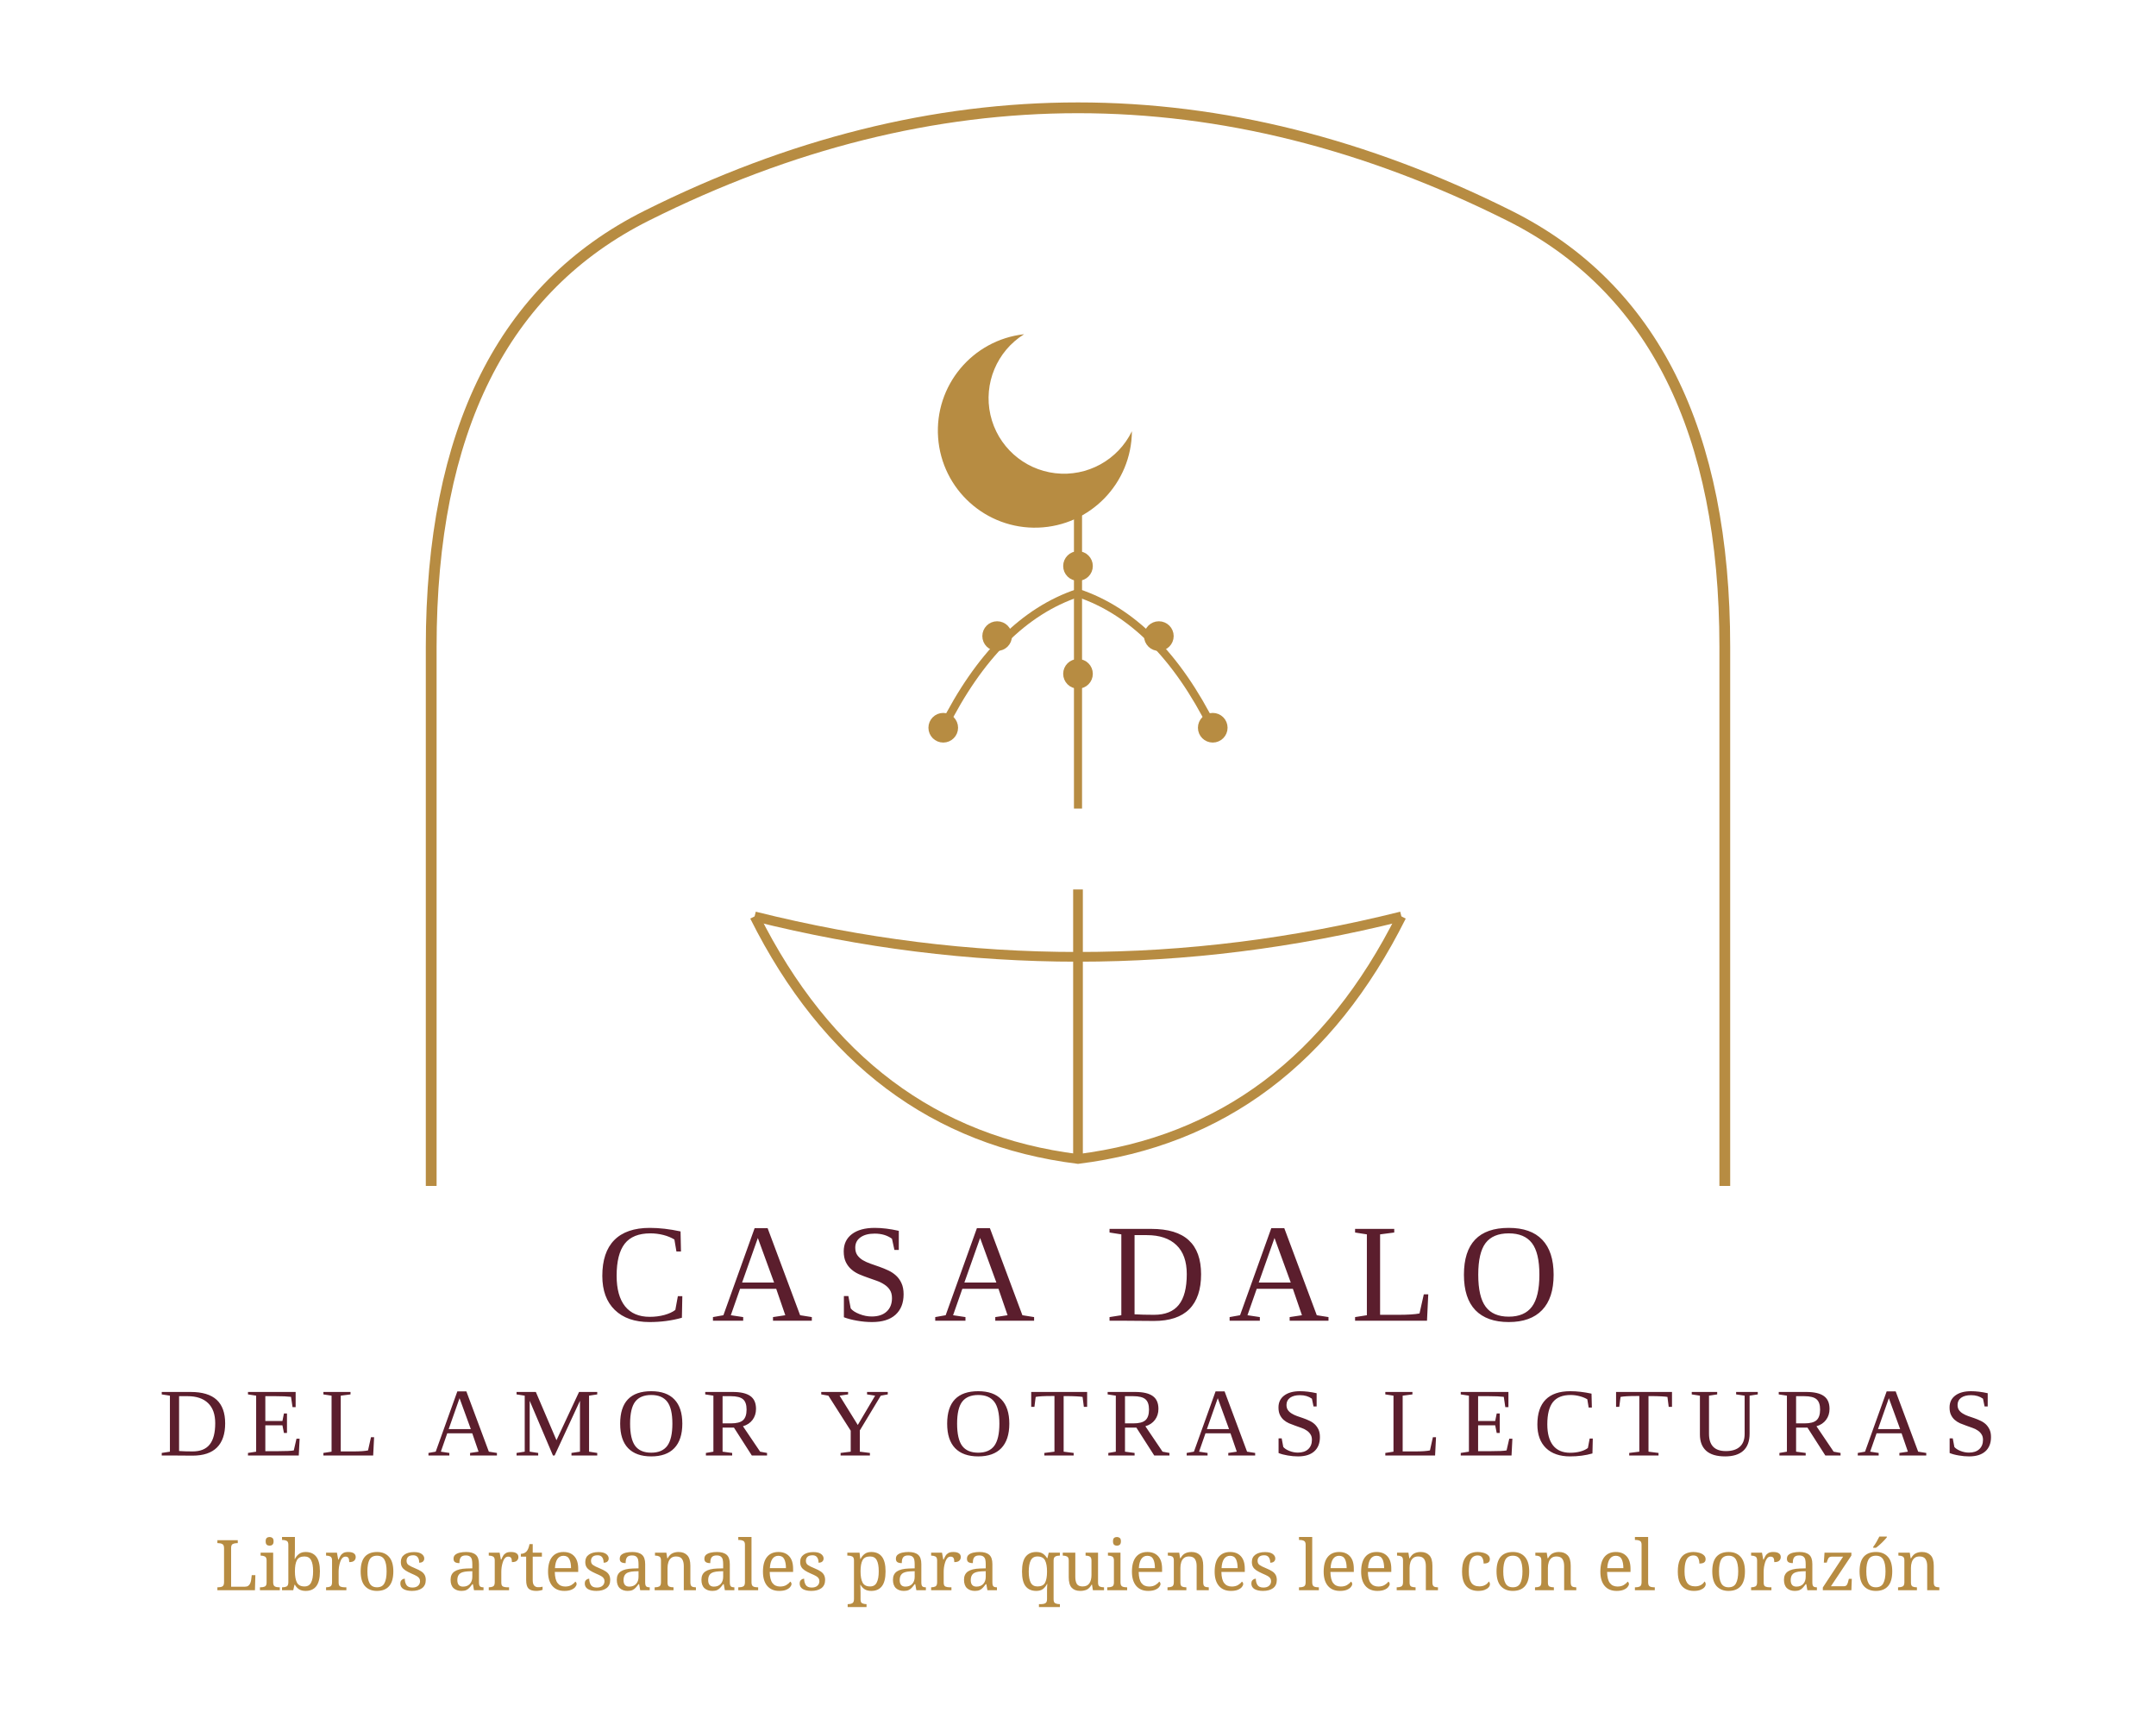
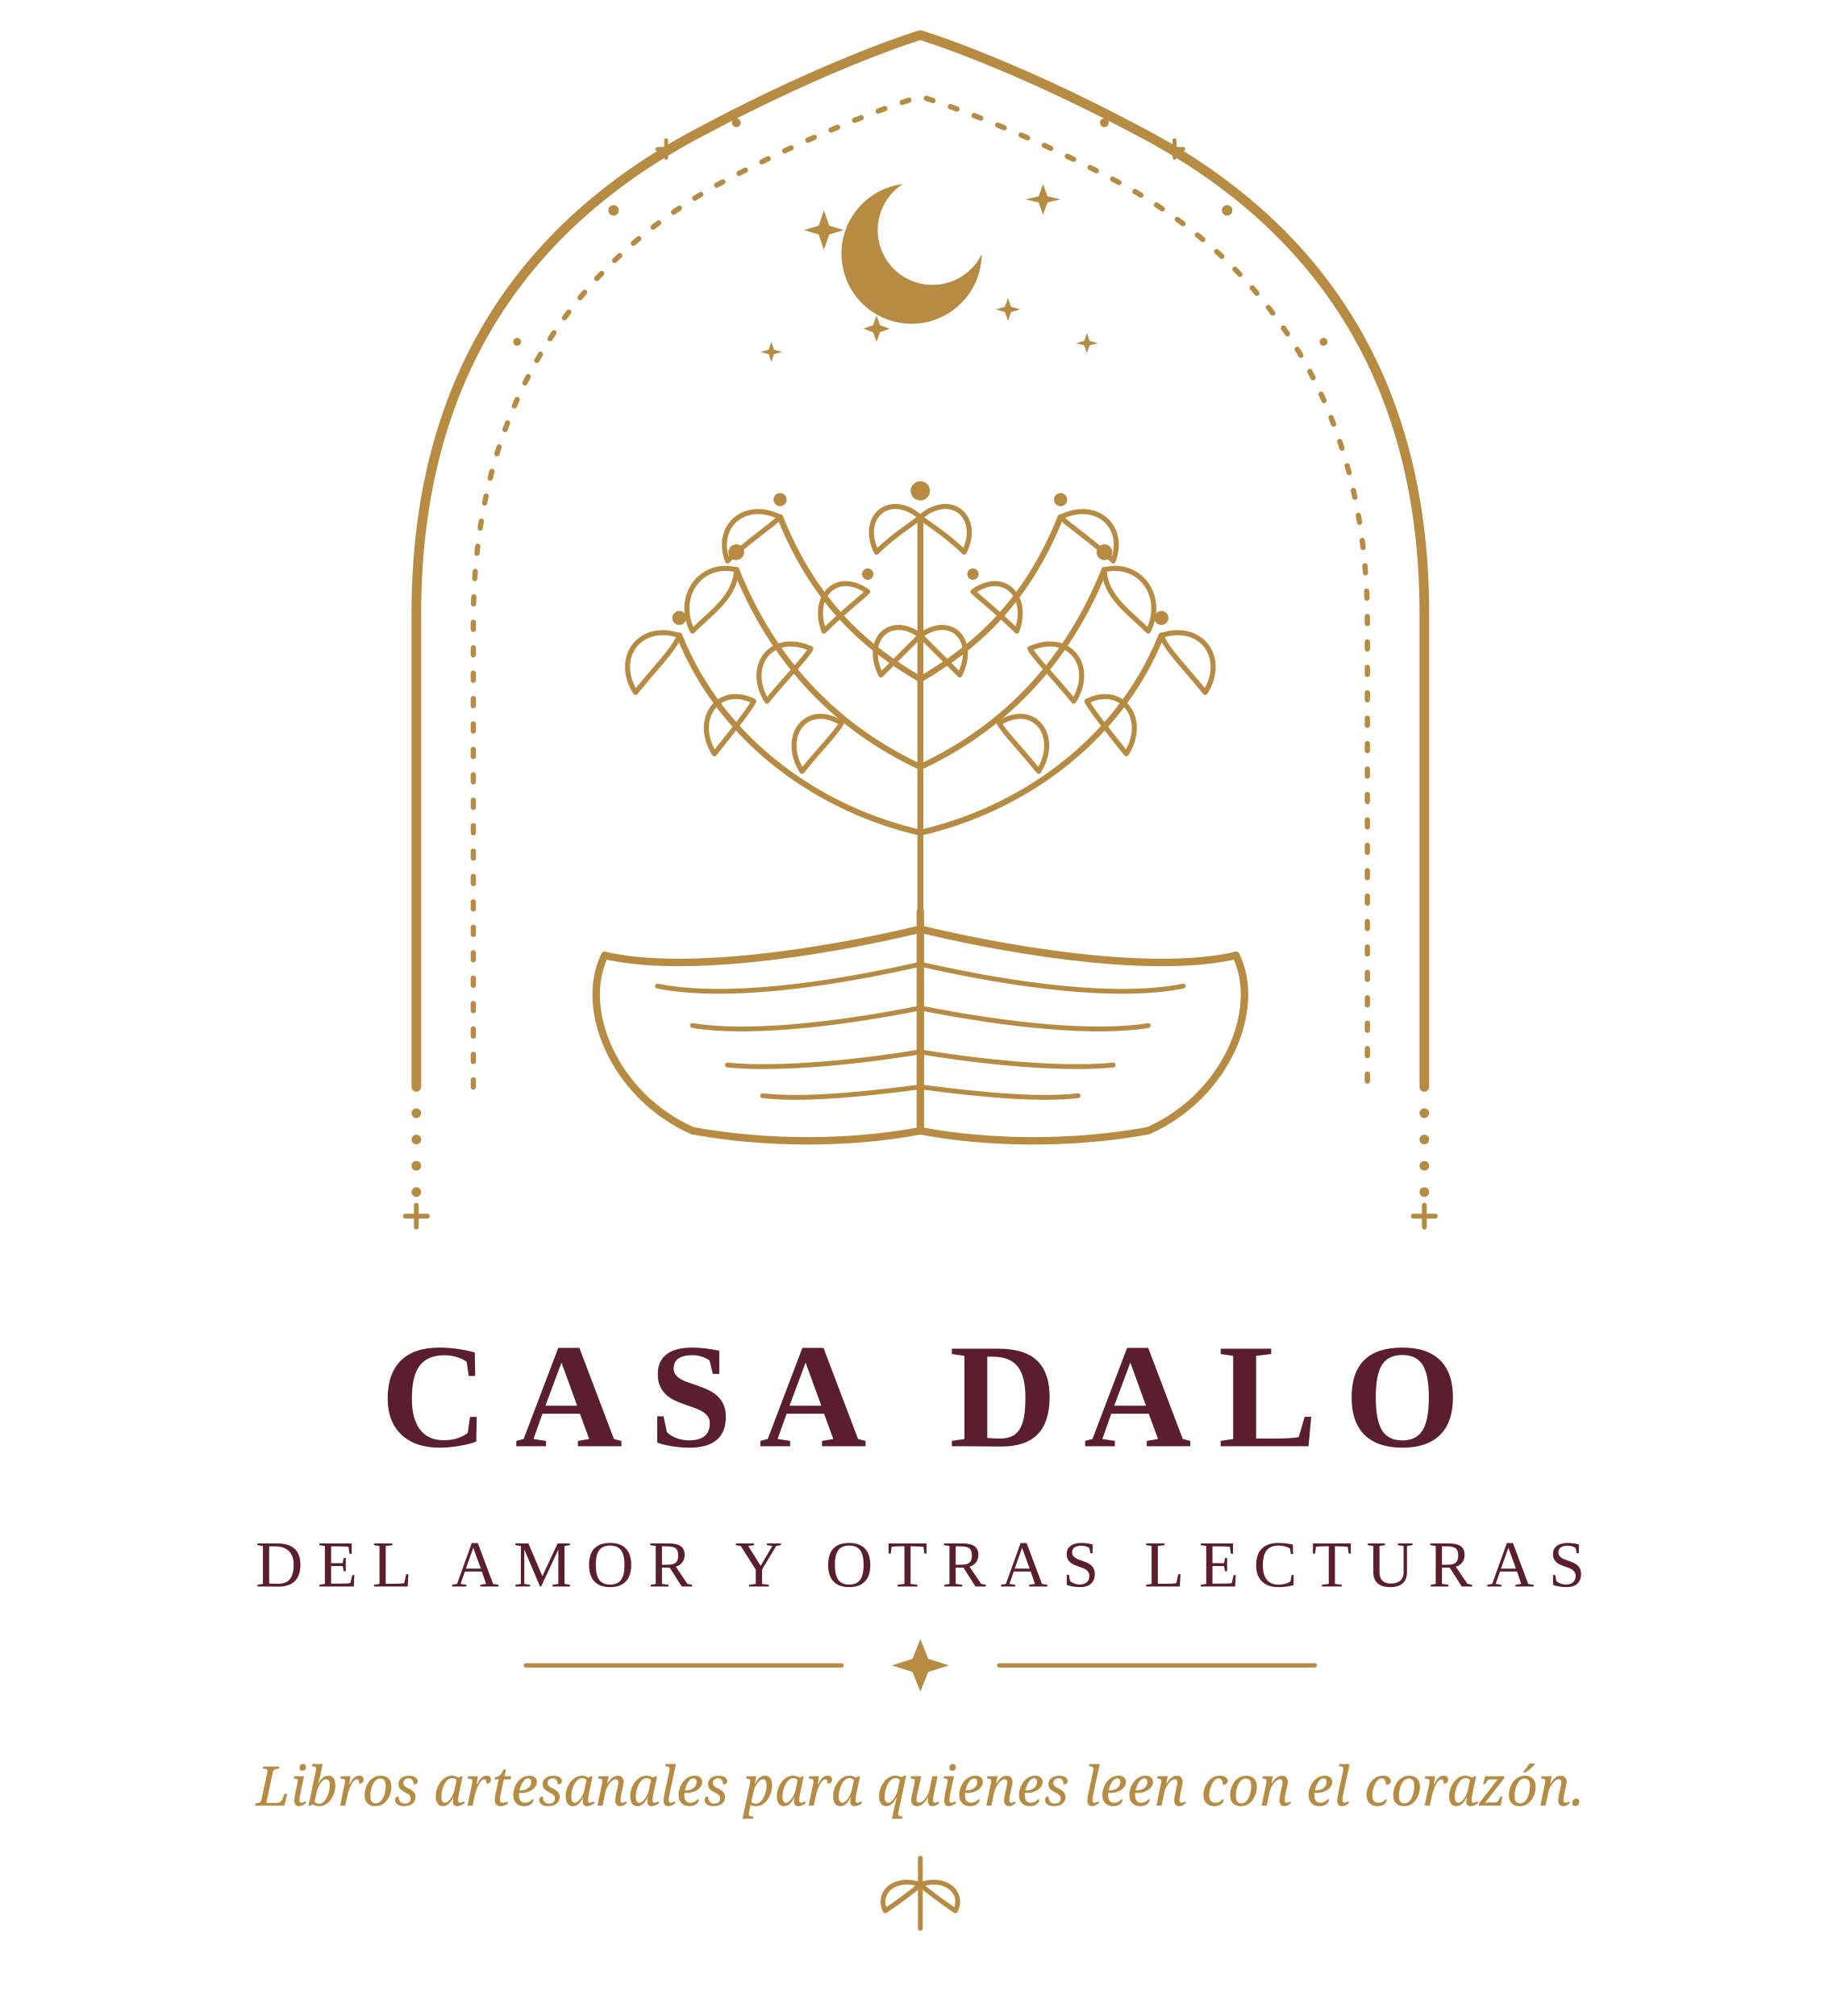
- <svg xmlns="http://www.w3.org/2000/svg" viewBox="0 0 400 320" aria-label="CASA DALO · Del Amor y Otras Lecturas" role="img">
-   <rect x="0" y="0" width="400" height="320" fill="none" />
-   <path d="M80 220 V120 Q80 60 120 40 Q200 0 280 40 Q320 60 320 120 V220" fill="none" stroke="#B78C42" stroke-width="2" />
-   <path d="M210 80 A18 18 0 1 1 190 62 A14 14 0 1 0 210 80 Z" fill="#B78C42" />
-   <g stroke="#B78C42" stroke-width="1.5" fill="none">
-     <path d="M200 90 L200 150" />
-     <circle cx="200" cy="105" r="2" fill="#B78C42" />
-     <circle cx="200" cy="125" r="2" fill="#B78C42" />
-     <path d="M200 110 Q185 115 175 135" />
-     <circle cx="185" cy="118" r="2" fill="#B78C42" />
-     <circle cx="175" cy="135" r="2" fill="#B78C42" />
-     <path d="M200 110 Q215 115 225 135" />
-     <circle cx="215" cy="118" r="2" fill="#B78C42" />
-     <circle cx="225" cy="135" r="2" fill="#B78C42" />
+ <svg xmlns="http://www.w3.org/2000/svg" viewBox="0 0 420 460" role="img" aria-label="CASA DALO — Del Amor y Otras Lecturas. Libros artesanales para quienes leen con el corazón.">
+   <defs>
+     <style type="text/css">
+       .gold { fill: none; stroke: #B78C42; stroke-linecap: round; stroke-linejoin: round; }
+       .gold-fill { fill: #B78C42; stroke: none; }
+       .title { fill: #5B1E2D; font-family: "Cormorant Garamond", "Times New Roman", Georgia, serif; font-weight: 600; letter-spacing: 0.18em; }
+       .subtitle { fill: #5B1E2D; font-family: "Cormorant Garamond", "Times New Roman", Georgia, serif; font-weight: 500; letter-spacing: 0.22em; }
+       .tagline { fill: #B78C42; font-family: Lora, Georgia, serif; font-style: italic; font-weight: 400; }
+     </style>
+   </defs>
+   <path class="gold" stroke-width="2.2" d="M 95 248            L 95 140            C 95 88 118 52 160 30            C 190 14 210 8 210 8            C 210 8 230 14 260 30            C 302 52 325 88 325 140            L 325 248" />
+   <path class="gold" stroke-width="1.2" stroke-dasharray="1.6 4.2" d="M 108 248            L 108 142            C 108 96 128 62 164 42            C 190 28 210 22 210 22            C 210 22 230 28 256 42            C 292 62 312 96 312 142            L 312 248" />
+   <g class="gold-fill">
+     <circle cx="95" cy="254" r="1.1" />
+     <circle cx="95" cy="260" r="1.1" />
+     <circle cx="95" cy="266" r="1.1" />
+     <circle cx="95" cy="272" r="1.1" />
+     <circle cx="325" cy="254" r="1.1" />
+     <circle cx="325" cy="260" r="1.1" />
+     <circle cx="325" cy="266" r="1.1" />
+     <circle cx="325" cy="272" r="1.1" />
  </g>
-   <g stroke="#B78C42" stroke-width="1.8" fill="none">
-     <path d="M140 170 Q200 185 260 170" />
-     <path d="M140 170 Q160 210 200 215 Q240 210 260 170" />
-     <path d="M200 165 L200 215" />
+   <g class="gold" stroke-width="1.1">
+     <path d="M95 280 l0 -5 M92.5 277.5 l5 0" />
+     <path d="M325 280 l0 -5 M322.5 277.5 l5 0" />
  </g>
-   <text x="200" y="245" font-family="Cormorant Garamond, 'Times New Roman', serif" font-size="26" letter-spacing="4" text-anchor="middle" fill="#5B1E2D">CASA DALO</text>
-   <text x="200" y="270" font-family="Cormorant Garamond, 'Times New Roman', serif" font-size="18" letter-spacing="3" text-anchor="middle" fill="#5B1E2D">DEL AMOR Y OTRAS LECTURAS</text>
-   <text x="200" y="295" font-family="Lora, 'Georgia', serif" font-size="13" text-anchor="middle" fill="#B78C42">Libros artesanales para quienes leen con el corazón</text>
+   <g class="gold-fill">
+     <circle cx="140" cy="48" r="1.2" />
+     <circle cx="168" cy="28" r="1" />
+     <circle cx="252" cy="28" r="1" />
+     <circle cx="280" cy="48" r="1.2" />
+     <circle cx="118" cy="78" r="0.9" />
+     <circle cx="302" cy="78" r="0.9" />
+   </g>
+   <g class="gold" stroke-width="0.9">
+     <path d="M152 36 l0 -4 M150 34 l4 0" />
+     <path d="M268 36 l0 -4 M266 34 l4 0" />
+   </g>
+   <path class="gold-fill" d="M 224 58            A 16 16 0 1 1 206 42            A 12.5 12.5 0 1 0 224 58 Z" />
+   <g class="gold-fill">
+     <path d="M188 48 L189.2 51.5 L192.5 52.5 L189.2 53.5 L188 57 L186.8 53.5 L183.5 52.5 L186.8 51.5 Z" />
+     <path d="M238 42 L239 44.8 L242 45.5 L239 46.2 L238 49 L237 46.2 L234 45.5 L237 44.8 Z" />
+     <path d="M200 72 L200.8 74.2 L203 75 L200.8 75.8 L200 78 L199.2 75.8 L197 75 L199.2 74.2 Z" />
+     <path d="M230 68 L230.7 70 L232.8 70.6 L230.7 71.2 L230 73.2 L229.3 71.2 L227.2 70.6 L229.3 70 Z" />
+     <path d="M176 78 L176.6 79.8 L178.5 80.3 L176.6 80.8 L176 82.6 L175.4 80.8 L173.5 80.3 L175.4 79.8 Z" />
+     <path d="M248 76 L248.6 77.8 L250.5 78.3 L248.6 78.8 L248 80.6 L247.4 78.8 L245.5 78.3 L247.4 77.8 Z" />
+   </g>
+   <g class="gold" stroke-width="1.35">
+     <path d="M210 210 C210 180 210 150 210 118" />
+     <path d="M210 175 C195 168 178 155 168 130" />
+     <path d="M210 155 C198 148 186 138 178 118" />
+     <path d="M210 175 C225 168 242 155 252 130" />
+     <path d="M210 155 C222 148 234 138 242 118" />
+     <path d="M210 190 C188 185 165 170 155 145" />
+     <path d="M210 190 C232 185 255 170 265 145" />
+   </g>
+   <g class="gold" stroke-width="1.15">
+     <path d="M168 130 C160 128 154 136 158 144 C162 140 168 136 168 130" />
+     <path d="M178 118 C170 114 163 120 166 128 C170 124 176 120 178 118" />
+     <path d="M185 148 C176 144 170 152 175 160 C179 155 184 150 185 148" />
+     <path d="M155 145 C146 142 140 150 145 158 C149 153 154 148 155 145" />
+     <path d="M192 165 C184 160 178 168 183 176 C187 171 191 167 192 165" />
+     <path d="M198 135 C191 130 185 136 188 144 C192 140 197 136 198 135" />
+     <path d="M172 160 C164 156 158 164 163 172 C167 167 171 162 172 160" />
+   </g>
+   <g class="gold" stroke-width="1.15">
+     <path d="M252 130 C260 128 266 136 262 144 C258 140 252 136 252 130" />
+     <path d="M242 118 C250 114 257 120 254 128 C250 124 244 120 242 118" />
+     <path d="M235 148 C244 144 250 152 245 160 C241 155 236 150 235 148" />
+     <path d="M265 145 C274 142 280 150 275 158 C271 153 266 148 265 145" />
+     <path d="M228 165 C236 160 242 168 237 176 C233 171 229 167 228 165" />
+     <path d="M222 135 C229 130 235 136 232 144 C228 140 223 136 222 135" />
+     <path d="M248 160 C256 156 262 164 257 172 C253 167 249 162 248 160" />
+   </g>
+   <g class="gold" stroke-width="1.15">
+     <path d="M210 118 C203 112 196 118 200 126 C204 122 209 119 210 118" />
+     <path d="M210 118 C217 112 224 118 220 126 C216 122 211 119 210 118" />
+     <path d="M210 145 C203 140 197 146 201 154 C205 150 209 146 210 145" />
+     <path d="M210 145 C217 140 223 146 219 154 C215 150 211 146 210 145" />
+   </g>
+   <g class="gold-fill">
+     <circle cx="210" cy="112" r="2.2" />
+     <circle cx="168" cy="126" r="1.8" />
+     <circle cx="252" cy="126" r="1.8" />
+     <circle cx="178" cy="114" r="1.5" />
+     <circle cx="242" cy="114" r="1.5" />
+     <circle cx="155" cy="141" r="1.6" />
+     <circle cx="265" cy="141" r="1.6" />
+     <circle cx="198" cy="131" r="1.3" />
+     <circle cx="222" cy="131" r="1.3" />
+   </g>
+   <g class="gold" stroke-width="1.7">
+     <path d="M210 208 L210 258" />
+     <path d="M210 212 C185 218 155 222 138 218" />
+     <path d="M210 212 C235 218 265 222 282 218" />
+     <path d="M138 218 C132 230 140 250 158 258 C180 262 200 260 210 258" />
+     <path d="M282 218 C288 230 280 250 262 258 C240 262 220 260 210 258" />
+     <path stroke-width="1.1" d="M210 220 C188 225 165 228 150 225" />
+     <path stroke-width="1.1" d="M210 230 C190 234 170 236 158 234" />
+     <path stroke-width="1.1" d="M210 240 C192 243 175 244 166 243" />
+     <path stroke-width="1.1" d="M210 248 C195 250 182 251 174 250" />
+     <path stroke-width="1.1" d="M210 220 C232 225 255 228 270 225" />
+     <path stroke-width="1.1" d="M210 230 C230 234 250 236 262 234" />
+     <path stroke-width="1.1" d="M210 240 C228 243 245 244 254 243" />
+     <path stroke-width="1.1" d="M210 248 C225 250 238 251 246 250" />
+   </g>
+   <text class="title" x="210" y="330" font-size="34" text-anchor="middle">CASA DALO</text>
+   <text class="subtitle" x="210" y="362" font-size="15" text-anchor="middle">DEL AMOR Y OTRAS LECTURAS</text>
+   <g class="gold" stroke-width="1">
+     <line x1="120" y1="380" x2="192" y2="380" />
+     <line x1="228" y1="380" x2="300" y2="380" />
+   </g>
+   <path class="gold-fill" d="M210 374 L211.8 378.5 L216.5 380 L211.8 381.5 L210 386 L208.2 381.5 L203.5 380 L208.2 378.5 Z" />
+   <text class="tagline" x="210" y="412" font-size="12.5" text-anchor="middle">Libros artesanales para quienes leen con el corazón.</text>
+   <g class="gold" stroke-width="1.1">
+     <path d="M210 424 C210 430 210 436 210 440" />
+     <path d="M210 430 C204 428 200 432 202 436 C205 434 209 431 210 430" />
+     <path d="M210 430 C216 428 220 432 218 436 C215 434 211 431 210 430" />
+   </g>
</svg>
